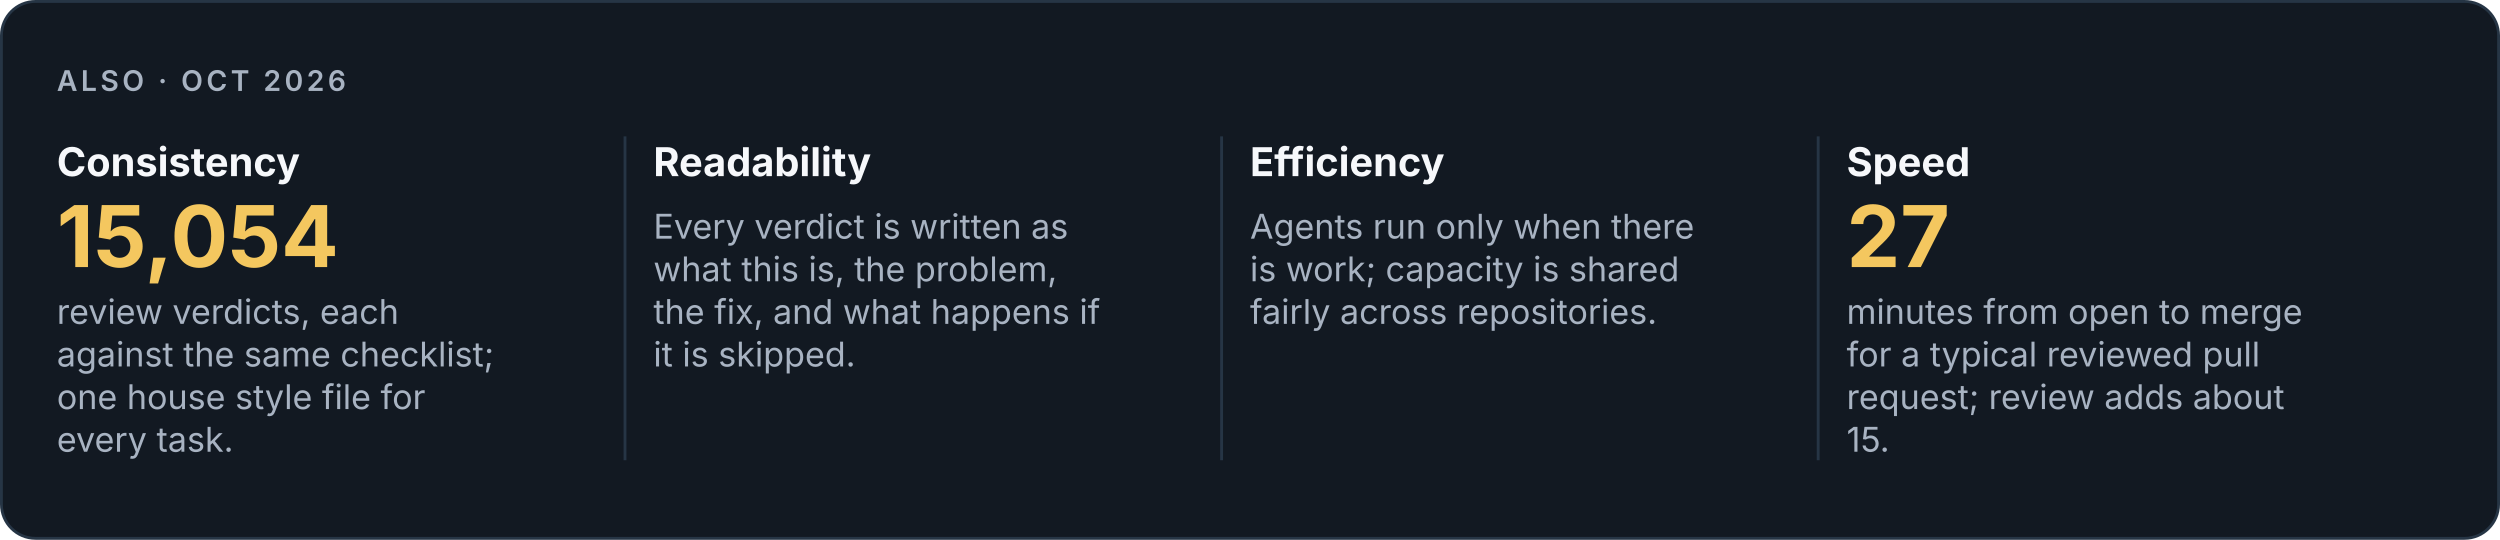
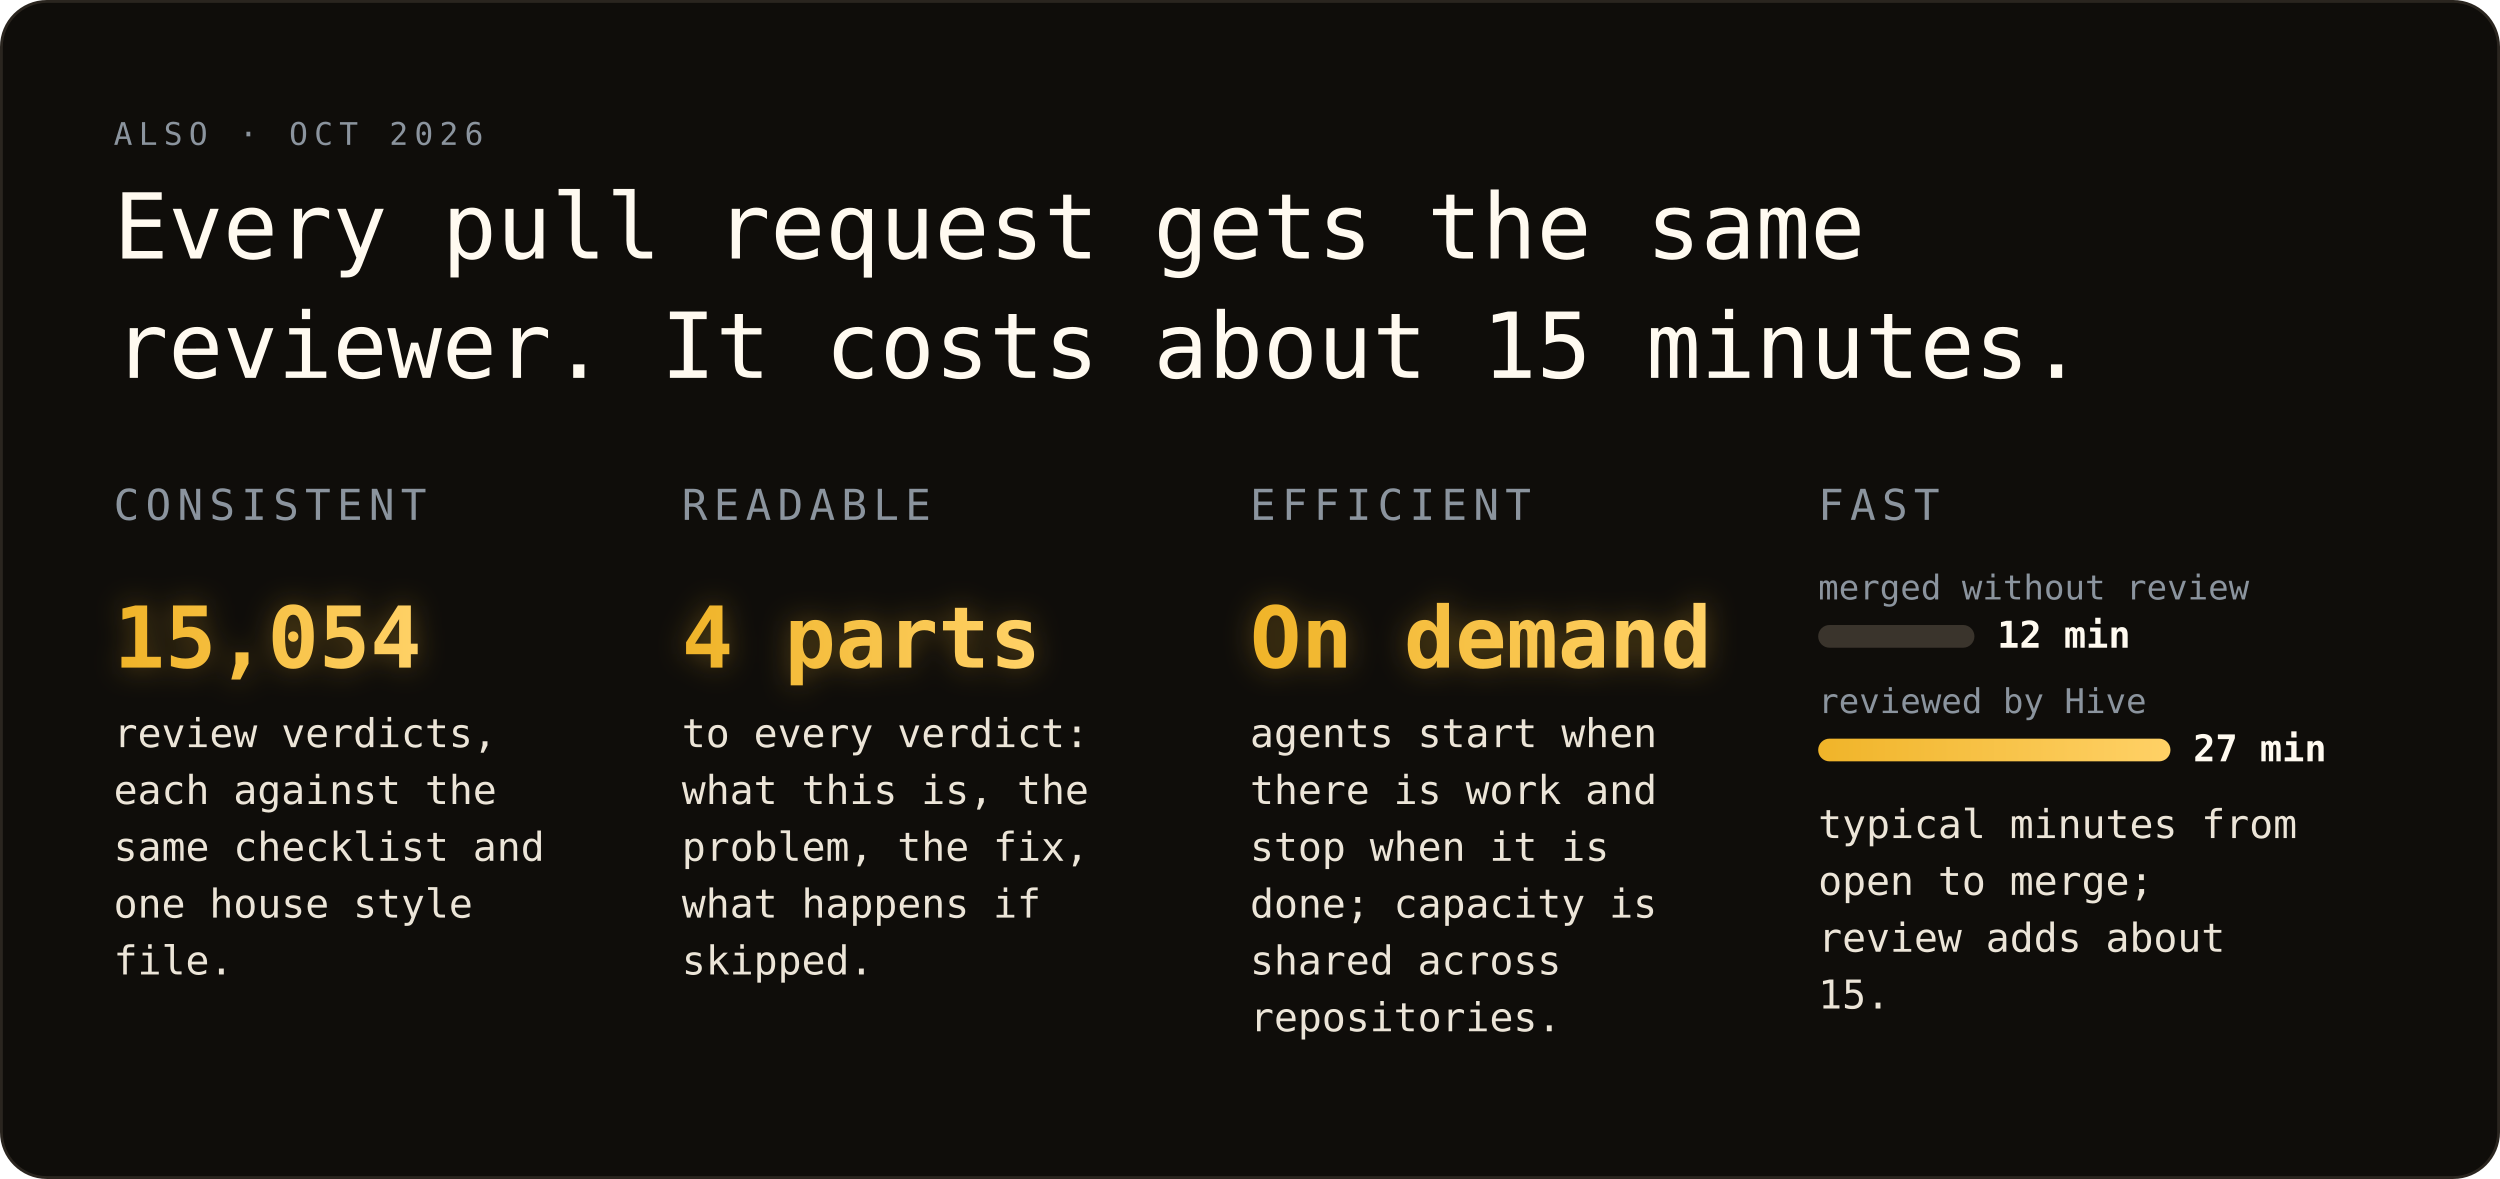
- <svg xmlns="http://www.w3.org/2000/svg" width="880" height="190" viewBox="0 0 880 190" role="img" aria-label="Also: consistency, readability, efficiency, speed" font-family="Inter, ui-sans-serif, system-ui, -apple-system, 'Segoe UI', sans-serif">
-   <rect x="0.5" y="0.5" width="879" height="189" rx="12" fill="#121922" stroke="#263545" />
-   <text x="20" y="32" fill="#a8b3c2" font-size="10" font-weight="600" letter-spacing="1.2">ALSO · OCT 2026</text>
-   <text x="20" y="62" fill="#f6f8fb" font-size="14" font-weight="700">Consistency</text>
-   <text x="20" y="94" fill="#f4c75f" font-size="30" font-weight="700">15,054</text>
-   <text x="20" y="114" fill="#a8b3c2" font-size="12">review verdicts, each</text>
-   <text x="20" y="129" fill="#a8b3c2" font-size="12">against the same checklist;</text>
-   <text x="20" y="144" fill="#a8b3c2" font-size="12">one house style file for</text>
-   <text x="20" y="159" fill="#a8b3c2" font-size="12">every task.</text>
-   <line x1="220" y1="48" x2="220" y2="162" stroke="#263545" />
-   <text x="230" y="62" fill="#f6f8fb" font-size="14" font-weight="700">Readability</text>
-   <text x="230" y="84" fill="#a8b3c2" font-size="12">Every verdict is written as</text>
-   <text x="230" y="99" fill="#a8b3c2" font-size="12">what this is, the problem,</text>
-   <text x="230" y="114" fill="#a8b3c2" font-size="12">the fix, and what happens if</text>
-   <text x="230" y="129" fill="#a8b3c2" font-size="12">it is skipped.</text>
-   <line x1="430" y1="48" x2="430" y2="162" stroke="#263545" />
-   <text x="440" y="62" fill="#f6f8fb" font-size="14" font-weight="700">Efficiency</text>
-   <text x="440" y="84" fill="#a8b3c2" font-size="12">Agents run only when there</text>
-   <text x="440" y="99" fill="#a8b3c2" font-size="12">is work; capacity is shared</text>
-   <text x="440" y="114" fill="#a8b3c2" font-size="12">fairly across repositories.</text>
-   <line x1="640" y1="48" x2="640" y2="162" stroke="#263545" />
-   <text x="650" y="62" fill="#f6f8fb" font-size="14" font-weight="700">Speed</text>
-   <text x="650" y="94" fill="#f4c75f" font-size="30" font-weight="700">27</text>
-   <text x="650" y="114" fill="#a8b3c2" font-size="12">minutes from open to merge</text>
-   <text x="650" y="129" fill="#a8b3c2" font-size="12">for a typical reviewed pull</text>
-   <text x="650" y="144" fill="#a8b3c2" font-size="12">request; review adds about</text>
-   <text x="650" y="159" fill="#a8b3c2" font-size="12">15.</text>
+ <svg xmlns="http://www.w3.org/2000/svg" width="1760" height="830" viewBox="0 0 880 415" role="img" aria-label="Also: consistent, readable, efficient, fast" font-family="'IBM Plex Mono', 'JetBrains Mono', ui-monospace, SFMono-Regular, Menlo, Consolas, monospace">
+   <defs>
+     <linearGradient id="amber" x1="0" y1="0" x2="1" y2="0">
+       <stop offset="0" stop-color="#f0b429" />
+       <stop offset="1" stop-color="#ffd166" />
+     </linearGradient>
+     <filter id="glow" x="-20%" y="-40%" width="140%" height="180%">
+       <feGaussianBlur stdDeviation="5" />
+     </filter>
+   </defs>
+   <rect x="0.5" y="0.5" width="879" height="414" rx="16" fill="#0f0d0a" stroke="#2a251f" />
+   <text x="40" y="51" fill="#8b949e" font-size="11" font-weight="500" letter-spacing="2.2">ALSO · OCT 2026</text>
+   <text x="40" y="91" fill="#fffaf0" font-size="32">Every pull request gets the same</text>
+   <text x="40" y="133" fill="#fffaf0" font-size="32">reviewer. It costs about 15 minutes.</text>
+   <text x="40" y="183" fill="#8b949e" font-size="15" font-weight="500" letter-spacing="2.2">CONSISTENT</text>
+   <text x="40" y="235" fill="#f0b429" font-size="30" font-weight="700" filter="url(#glow)" opacity="0.35">15,054</text>
+   <text x="40" y="235" fill="url(#amber)" font-size="30" font-weight="700">15,054</text>
+   <text x="40" y="263" fill="#ece5d8" font-size="14">review verdicts,</text>
+   <text x="40" y="283" fill="#ece5d8" font-size="14">each against the</text>
+   <text x="40" y="303" fill="#ece5d8" font-size="14">same checklist and</text>
+   <text x="40" y="323" fill="#ece5d8" font-size="14">one house style</text>
+   <text x="40" y="343" fill="#ece5d8" font-size="14">file.</text>
+   <text x="240" y="183" fill="#8b949e" font-size="15" font-weight="500" letter-spacing="2.2">READABLE</text>
+   <text x="240" y="235" fill="#f0b429" font-size="30" font-weight="700" filter="url(#glow)" opacity="0.35">4 parts</text>
+   <text x="240" y="235" fill="url(#amber)" font-size="30" font-weight="700">4 parts</text>
+   <text x="240" y="263" fill="#ece5d8" font-size="14">to every verdict:</text>
+   <text x="240" y="283" fill="#ece5d8" font-size="14">what this is, the</text>
+   <text x="240" y="303" fill="#ece5d8" font-size="14">problem, the fix,</text>
+   <text x="240" y="323" fill="#ece5d8" font-size="14">what happens if</text>
+   <text x="240" y="343" fill="#ece5d8" font-size="14">skipped.</text>
+   <text x="440" y="183" fill="#8b949e" font-size="15" font-weight="500" letter-spacing="2.2">EFFICIENT</text>
+   <text x="440" y="235" fill="#f0b429" font-size="30" font-weight="700" filter="url(#glow)" opacity="0.35">On demand</text>
+   <text x="440" y="235" fill="url(#amber)" font-size="30" font-weight="700">On demand</text>
+   <text x="440" y="263" fill="#ece5d8" font-size="14">agents start when</text>
+   <text x="440" y="283" fill="#ece5d8" font-size="14">there is work and</text>
+   <text x="440" y="303" fill="#ece5d8" font-size="14">stop when it is</text>
+   <text x="440" y="323" fill="#ece5d8" font-size="14">done; capacity is</text>
+   <text x="440" y="343" fill="#ece5d8" font-size="14">shared across</text>
+   <text x="440" y="363" fill="#ece5d8" font-size="14">repositories.</text>
+   <text x="640" y="183" fill="#8b949e" font-size="15" font-weight="500" letter-spacing="2.2">FAST</text>
+   <text x="640" y="211" fill="#8b949e" font-size="12">merged without review</text>
+   <rect x="640" y="220" width="55" height="8" rx="4" fill="#3a342c" />
+   <text x="703" y="228" fill="#fffaf0" font-size="13" font-weight="700">12 min</text>
+   <text x="640" y="251" fill="#8b949e" font-size="12">reviewed by Hive</text>
+   <rect x="640" y="260" width="124" height="8" rx="4" fill="url(#amber)" />
+   <text x="772" y="268" fill="#fffaf0" font-size="13" font-weight="700">27 min</text>
+   <text x="640" y="295" fill="#ece5d8" font-size="14">typical minutes from</text>
+   <text x="640" y="315" fill="#ece5d8" font-size="14">open to merge;</text>
+   <text x="640" y="335" fill="#ece5d8" font-size="14">review adds about</text>
+   <text x="640" y="355" fill="#ece5d8" font-size="14">15.</text>
</svg>
